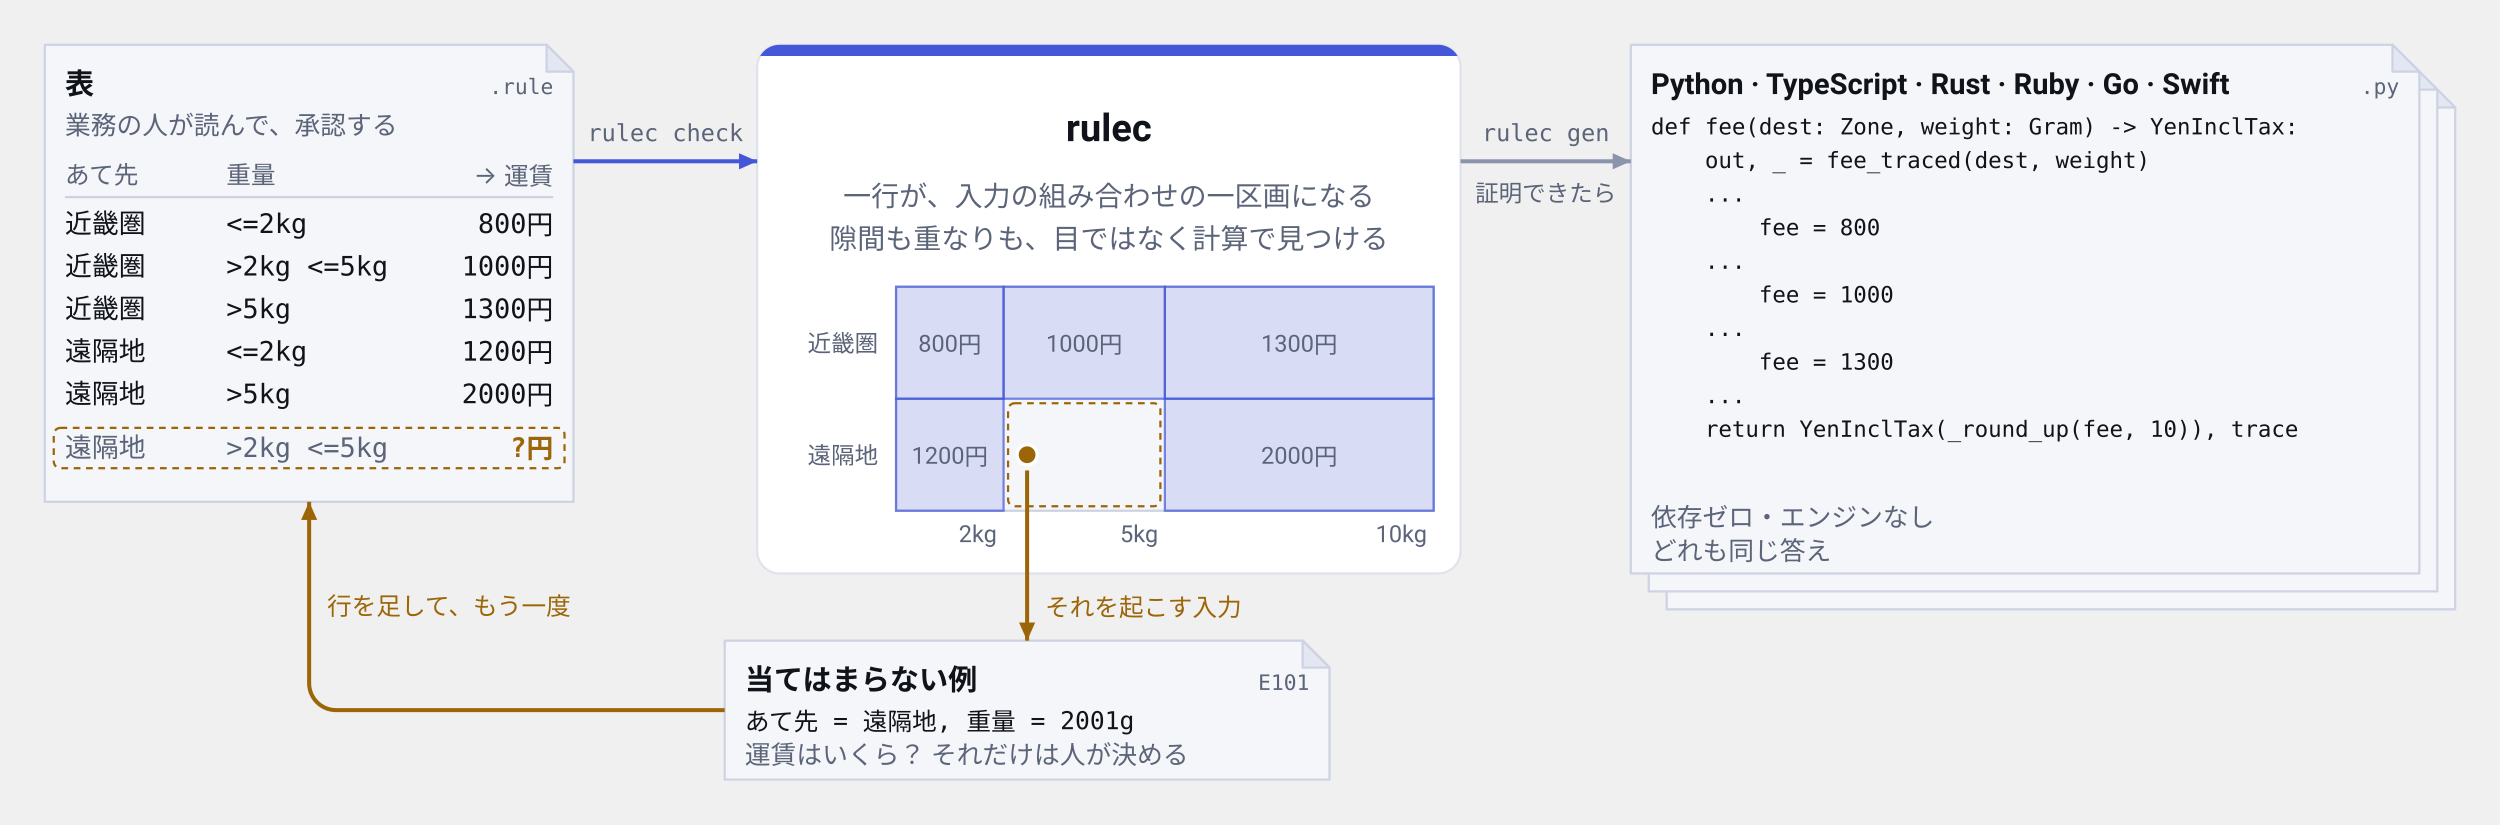
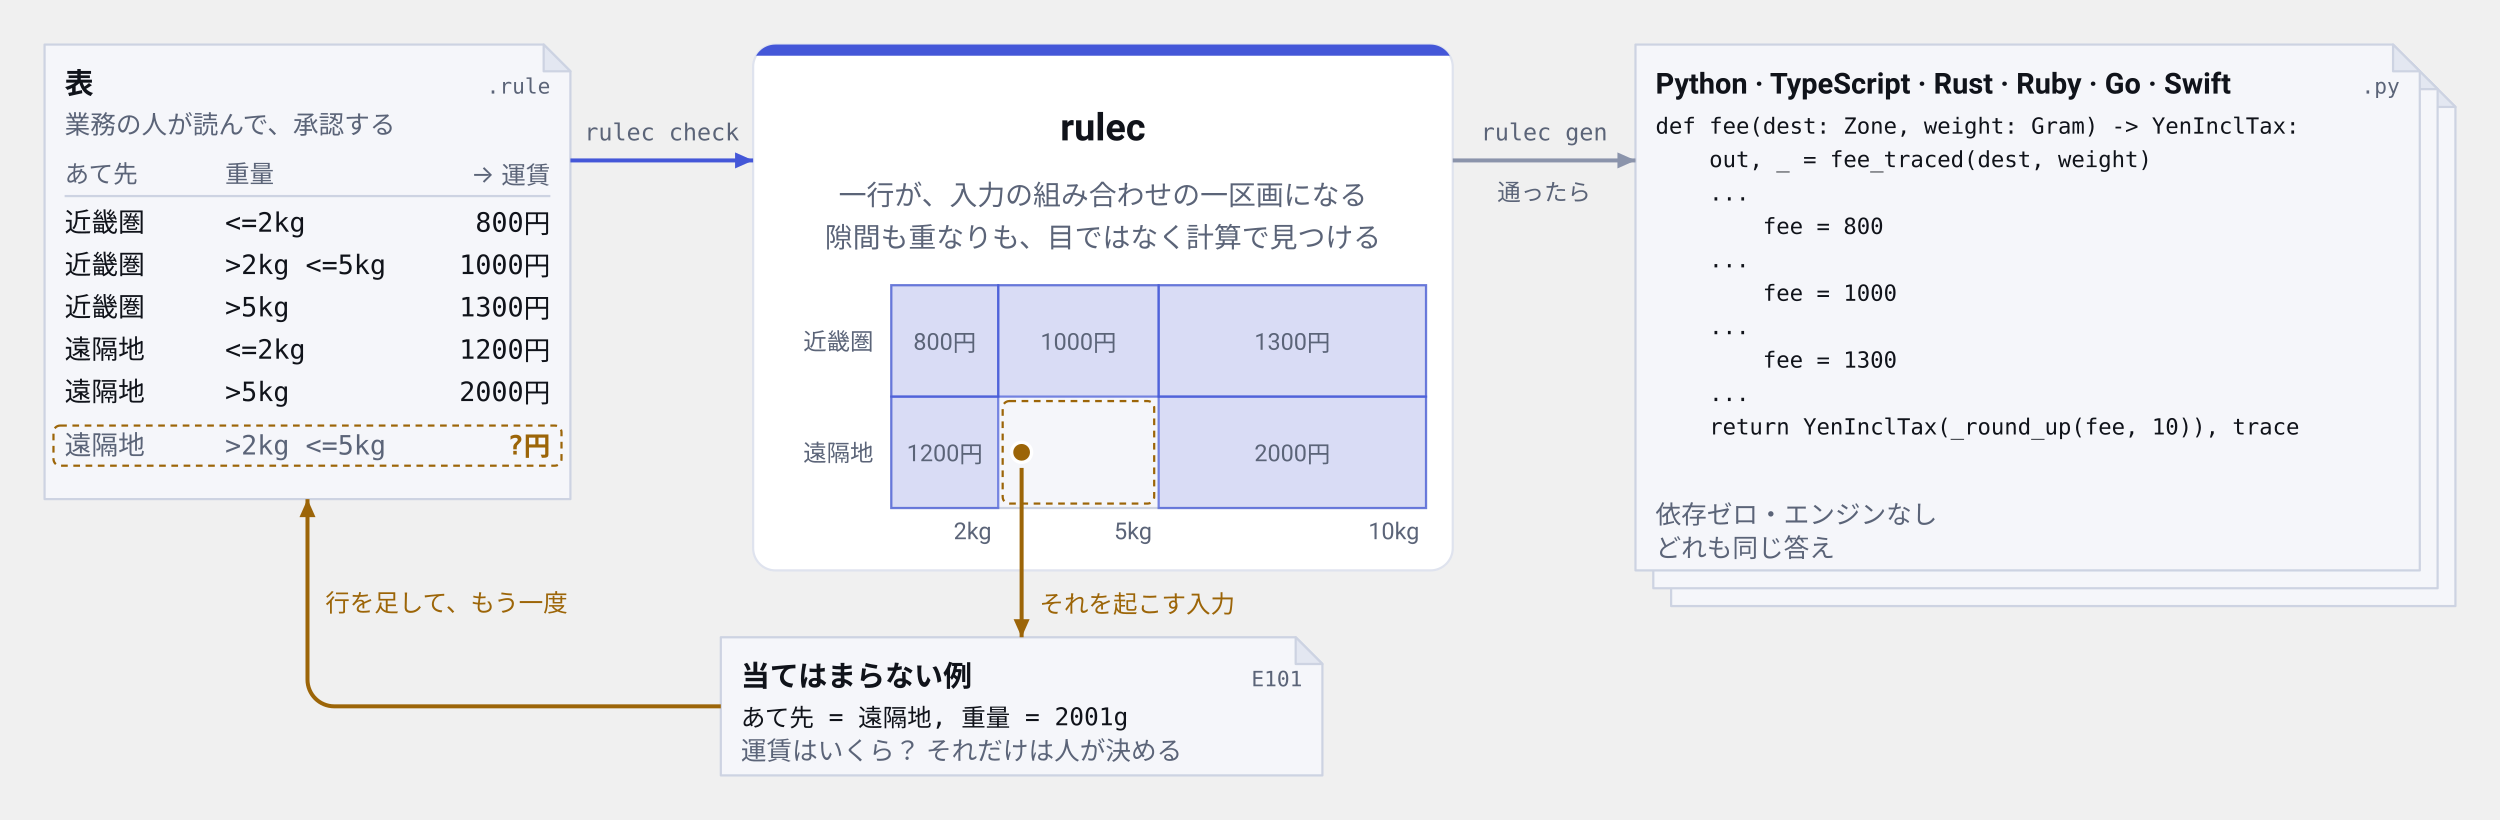
- <svg xmlns="http://www.w3.org/2000/svg" viewBox="0 0 1116 368" role="img" aria-label="表を書く。rulec は一行を入力の組み合わせの一区画にして並べ、隙間も重なりも無いことを計算で証明する。抜けがあれば、それを起こす入力（あて先 = 遠隔地, 重量 = 2001g）が返ってきて、行を足してもう一度。運賃がいくらかだけは人が決める。証明できた表からだけ、依存ゼロの Python・TypeScript・JavaScript・Rust・Ruby・Go・Swift・SQL が出る。" font-family="-apple-system, BlinkMacSystemFont, &quot;Hiragino Sans&quot;, &quot;Noto Sans JP&quot;, &quot;Yu Gothic&quot;, Meiryo, &quot;Segoe UI&quot;, Roboto, sans-serif">
+ <svg xmlns="http://www.w3.org/2000/svg" viewBox="0 0 1122 368" role="img" aria-label="表を書く。rulec は一行を入力の組み合わせの一区画にして並べ、隙間も重なりも無いことを計算で証明する。抜けがあれば、それを起こす入力（あて先 = 遠隔地, 重量 = 2001g）が返ってきて、行を足してもう一度。運賃がいくらかだけは人が決める。証明できた表からだけ、依存ゼロの Python・TypeScript・JavaScript・Rust・Ruby・Go・Swift・SQL が出る。" font-family="-apple-system, BlinkMacSystemFont, &quot;Hiragino Sans&quot;, &quot;Noto Sans JP&quot;, &quot;Yu Gothic&quot;, Meiryo, &quot;Segoe UI&quot;, Roboto, sans-serif">
  <defs>
    <marker id="head-neutral" viewBox="0 0 10 10" refX="9" refY="5" markerWidth="9" markerHeight="9" markerUnits="userSpaceOnUse" orient="auto">
      <path d="M0,1 L9,5 L0,9 Z" fill="#8b94ab" />
    </marker>
    <marker id="head-accent" viewBox="0 0 10 10" refX="9" refY="5" markerWidth="9" markerHeight="9" markerUnits="userSpaceOnUse" orient="auto">
      <path d="M0,1 L9,5 L0,9 Z" fill="#4457d8" />
    </marker>
    <marker id="head-human" viewBox="0 0 10 10" refX="9" refY="5" markerWidth="9" markerHeight="9" markerUnits="userSpaceOnUse" orient="auto">
      <path d="M0,1 L9,5 L0,9 Z" fill="#9c6508" />
    </marker>
  </defs>
  <path d="M20,20 H244 L256,32 V224 H20 Z" fill="#f5f6fa" stroke="#cdd3e2" stroke-linejoin="round" />
  <path d="M244,20 V32 H256 Z" fill="#e3e7f1" stroke="#cdd3e2" stroke-linejoin="round" />
  <text x="29" y="42" font-size="13" font-weight="600" text-anchor="start" fill="#10131a">表</text>
  <text x="247" y="42" font-size="9.5" font-weight="400" text-anchor="end" fill="#5b6478" font-family="ui-monospace, SFMono-Regular, Menlo, Consolas, monospace">.rule</text>
  <text x="29" y="60" font-size="11.5" font-weight="400" text-anchor="start" fill="#5b6478">業務の人が読んで、承認する</text>
  <text x="29" y="82" font-size="11" font-weight="400" text-anchor="start" fill="#5b6478">あて先</text>
  <text x="101" y="82" font-size="11" font-weight="400" text-anchor="start" fill="#5b6478">重量</text>
  <text x="247" y="82" font-size="11" font-weight="400" text-anchor="end" fill="#5b6478">→ 運賃</text>
  <line x1="29" y1="88" x2="247" y2="88" stroke="#cdd3e2" />
  <text x="29" y="104" font-size="12" font-weight="400" text-anchor="start" fill="#10131a" font-family="ui-monospace, SFMono-Regular, Menlo, Consolas, monospace">近畿圏</text>
  <text x="101" y="104" font-size="12" font-weight="400" text-anchor="start" fill="#10131a" font-family="ui-monospace, SFMono-Regular, Menlo, Consolas, monospace">&lt;=2kg</text>
  <text x="247" y="104" font-size="12" font-weight="400" text-anchor="end" fill="#10131a" font-family="ui-monospace, SFMono-Regular, Menlo, Consolas, monospace">800円</text>
  <text x="29" y="123" font-size="12" font-weight="400" text-anchor="start" fill="#10131a" font-family="ui-monospace, SFMono-Regular, Menlo, Consolas, monospace">近畿圏</text>
  <text x="101" y="123" font-size="12" font-weight="400" text-anchor="start" fill="#10131a" font-family="ui-monospace, SFMono-Regular, Menlo, Consolas, monospace">&gt;2kg &lt;=5kg</text>
  <text x="247" y="123" font-size="12" font-weight="400" text-anchor="end" fill="#10131a" font-family="ui-monospace, SFMono-Regular, Menlo, Consolas, monospace">1000円</text>
  <text x="29" y="142" font-size="12" font-weight="400" text-anchor="start" fill="#10131a" font-family="ui-monospace, SFMono-Regular, Menlo, Consolas, monospace">近畿圏</text>
  <text x="101" y="142" font-size="12" font-weight="400" text-anchor="start" fill="#10131a" font-family="ui-monospace, SFMono-Regular, Menlo, Consolas, monospace">&gt;5kg</text>
  <text x="247" y="142" font-size="12" font-weight="400" text-anchor="end" fill="#10131a" font-family="ui-monospace, SFMono-Regular, Menlo, Consolas, monospace">1300円</text>
  <text x="29" y="161" font-size="12" font-weight="400" text-anchor="start" fill="#10131a" font-family="ui-monospace, SFMono-Regular, Menlo, Consolas, monospace">遠隔地</text>
  <text x="101" y="161" font-size="12" font-weight="400" text-anchor="start" fill="#10131a" font-family="ui-monospace, SFMono-Regular, Menlo, Consolas, monospace">&lt;=2kg</text>
  <text x="247" y="161" font-size="12" font-weight="400" text-anchor="end" fill="#10131a" font-family="ui-monospace, SFMono-Regular, Menlo, Consolas, monospace">1200円</text>
  <text x="29" y="180" font-size="12" font-weight="400" text-anchor="start" fill="#10131a" font-family="ui-monospace, SFMono-Regular, Menlo, Consolas, monospace">遠隔地</text>
  <text x="101" y="180" font-size="12" font-weight="400" text-anchor="start" fill="#10131a" font-family="ui-monospace, SFMono-Regular, Menlo, Consolas, monospace">&gt;5kg</text>
  <text x="247" y="180" font-size="12" font-weight="400" text-anchor="end" fill="#10131a" font-family="ui-monospace, SFMono-Regular, Menlo, Consolas, monospace">2000円</text>
  <rect x="24" y="191" width="228" height="18" rx="3" fill="none" stroke="#9c6508" stroke-width="1" stroke-dasharray="3 2.5" />
  <text x="29" y="204" font-size="12" font-weight="400" text-anchor="start" fill="#5b6478" font-family="ui-monospace, SFMono-Regular, Menlo, Consolas, monospace">遠隔地</text>
  <text x="101" y="204" font-size="12" font-weight="400" text-anchor="start" fill="#5b6478" font-family="ui-monospace, SFMono-Regular, Menlo, Consolas, monospace">&gt;2kg &lt;=5kg</text>
  <text x="247" y="204" font-size="12" font-weight="600" text-anchor="end" fill="#9c6508" font-family="ui-monospace, SFMono-Regular, Menlo, Consolas, monospace">?円</text>
  <clipPath id="clip-rulec">
    <rect x="338" y="20" width="314" height="236" rx="10" />
  </clipPath>
  <rect x="338" y="20" width="314" height="236" rx="10" fill="#ffffff" stroke="#dfe3ee" />
  <rect x="338" y="20" width="314" height="5" fill="#4457d8" clip-path="url(#clip-rulec)" />
  <text x="495.0" y="63" font-size="17" font-weight="700" text-anchor="middle" fill="#10131a">rulec</text>
  <text x="495.0" y="92" font-size="12.5" font-weight="400" text-anchor="middle" fill="#5b6478">一行が、入力の組み合わせの一区画になる</text>
  <text x="495.0" y="111" font-size="12.5" font-weight="400" text-anchor="middle" fill="#5b6478">隙間も重なりも、目ではなく計算で見つける</text>
  <rect x="400" y="128" width="240" height="100" fill="#f5f6fa" stroke="#cdd3e2" />
  <rect x="400.0" y="128.0" width="48.0" height="50.0" fill="#4457d8" fill-opacity="0.16" stroke="#4457d8" stroke-opacity="0.7" />
  <text x="424.0" y="157.0" font-size="10.5" font-weight="400" text-anchor="middle" fill="#5b6478">800円</text>
  <rect x="448.0" y="128.0" width="72.0" height="50.0" fill="#4457d8" fill-opacity="0.16" stroke="#4457d8" stroke-opacity="0.7" />
  <text x="484.0" y="157.0" font-size="10.5" font-weight="400" text-anchor="middle" fill="#5b6478">1000円</text>
  <rect x="520.0" y="128.0" width="120.0" height="50.0" fill="#4457d8" fill-opacity="0.16" stroke="#4457d8" stroke-opacity="0.7" />
  <text x="580.0" y="157.0" font-size="10.5" font-weight="400" text-anchor="middle" fill="#5b6478">1300円</text>
  <rect x="400.0" y="178.0" width="48.0" height="50.0" fill="#4457d8" fill-opacity="0.16" stroke="#4457d8" stroke-opacity="0.7" />
  <text x="424.0" y="207.0" font-size="10.5" font-weight="400" text-anchor="middle" fill="#5b6478">1200円</text>
  <rect x="520.0" y="178.0" width="120.0" height="50.0" fill="#4457d8" fill-opacity="0.16" stroke="#4457d8" stroke-opacity="0.7" />
  <text x="580.0" y="207.0" font-size="10.5" font-weight="400" text-anchor="middle" fill="#5b6478">2000円</text>
  <rect x="450.0" y="180.0" width="68.0" height="46.0" rx="3" fill="none" stroke="#9c6508" stroke-width="1" stroke-dasharray="3 2.5" />
  <text x="392" y="157.0" font-size="10.5" font-weight="400" text-anchor="end" fill="#5b6478">近畿圏</text>
  <text x="392" y="207.0" font-size="10.5" font-weight="400" text-anchor="end" fill="#5b6478">遠隔地</text>
  <text x="445.0" y="242" font-size="10.5" font-weight="400" text-anchor="end" fill="#5b6478">2kg</text>
  <text x="517.0" y="242" font-size="10.5" font-weight="400" text-anchor="end" fill="#5b6478">5kg</text>
  <text x="637.0" y="242" font-size="10.5" font-weight="400" text-anchor="end" fill="#5b6478">10kg</text>
  <circle cx="458.5" cy="203.0" r="4.5" fill="#9c6508" stroke="#ffffff" stroke-width="1.5" />
-   <path d="M744,36 H1084 L1096,48 V272 H744 Z" fill="#f5f6fa" stroke="#cdd3e2" stroke-linejoin="round" />
-   <path d="M1084,36 V48 H1096 Z" fill="#e3e7f1" stroke="#cdd3e2" stroke-linejoin="round" />
-   <path d="M736,28 H1076 L1088,40 V264 H736 Z" fill="#f5f6fa" stroke="#cdd3e2" stroke-linejoin="round" />
-   <path d="M1076,28 V40 H1088 Z" fill="#e3e7f1" stroke="#cdd3e2" stroke-linejoin="round" />
-   <path d="M728,20 H1068 L1080,32 V256 H728 Z" fill="#f5f6fa" stroke="#cdd3e2" stroke-linejoin="round" />
-   <path d="M1068,20 V32 H1080 Z" fill="#e3e7f1" stroke="#cdd3e2" stroke-linejoin="round" />
-   <text x="737" y="42" font-size="13" font-weight="600" text-anchor="start" fill="#10131a">Python · TypeScript · Rust · Ruby · Go · Swift</text>
-   <text x="1071" y="42" font-size="9.5" font-weight="400" text-anchor="end" fill="#5b6478" font-family="ui-monospace, SFMono-Regular, Menlo, Consolas, monospace">.py</text>
-   <text x="737" y="60" font-size="10" font-weight="400" text-anchor="start" fill="#10131a" font-family="ui-monospace, SFMono-Regular, Menlo, Consolas, monospace" xml:space="preserve" style="white-space:pre">def fee(dest: Zone, weight: Gram) -&gt; YenInclTax:</text>
-   <text x="737" y="75" font-size="10" font-weight="400" text-anchor="start" fill="#10131a" font-family="ui-monospace, SFMono-Regular, Menlo, Consolas, monospace" xml:space="preserve" style="white-space:pre">    out, _ = fee_traced(dest, weight)</text>
-   <text x="737" y="90" font-size="10" font-weight="400" text-anchor="start" fill="#10131a" font-family="ui-monospace, SFMono-Regular, Menlo, Consolas, monospace" xml:space="preserve" style="white-space:pre">    ...</text>
-   <text x="737" y="105" font-size="10" font-weight="400" text-anchor="start" fill="#10131a" font-family="ui-monospace, SFMono-Regular, Menlo, Consolas, monospace" xml:space="preserve" style="white-space:pre">        fee = 800</text>
-   <text x="737" y="120" font-size="10" font-weight="400" text-anchor="start" fill="#10131a" font-family="ui-monospace, SFMono-Regular, Menlo, Consolas, monospace" xml:space="preserve" style="white-space:pre">    ...</text>
-   <text x="737" y="135" font-size="10" font-weight="400" text-anchor="start" fill="#10131a" font-family="ui-monospace, SFMono-Regular, Menlo, Consolas, monospace" xml:space="preserve" style="white-space:pre">        fee = 1000</text>
-   <text x="737" y="150" font-size="10" font-weight="400" text-anchor="start" fill="#10131a" font-family="ui-monospace, SFMono-Regular, Menlo, Consolas, monospace" xml:space="preserve" style="white-space:pre">    ...</text>
-   <text x="737" y="165" font-size="10" font-weight="400" text-anchor="start" fill="#10131a" font-family="ui-monospace, SFMono-Regular, Menlo, Consolas, monospace" xml:space="preserve" style="white-space:pre">        fee = 1300</text>
-   <text x="737" y="180" font-size="10" font-weight="400" text-anchor="start" fill="#10131a" font-family="ui-monospace, SFMono-Regular, Menlo, Consolas, monospace" xml:space="preserve" style="white-space:pre">    ...</text>
-   <text x="737" y="195" font-size="10" font-weight="400" text-anchor="start" fill="#10131a" font-family="ui-monospace, SFMono-Regular, Menlo, Consolas, monospace" xml:space="preserve" style="white-space:pre">    return YenInclTax(_round_up(fee, 10)), trace</text>
-   <text x="737" y="235" font-size="11.5" font-weight="400" text-anchor="start" fill="#5b6478">依存ゼロ・エンジンなし</text>
-   <text x="737" y="250" font-size="11.5" font-weight="400" text-anchor="start" fill="#5b6478">どれも同じ答え</text>
+   <path d="M750,36 H1090 L1102,48 V272 H750 Z" fill="#f5f6fa" stroke="#cdd3e2" stroke-linejoin="round" />
+   <path d="M1090,36 V48 H1102 Z" fill="#e3e7f1" stroke="#cdd3e2" stroke-linejoin="round" />
+   <path d="M742,28 H1082 L1094,40 V264 H742 Z" fill="#f5f6fa" stroke="#cdd3e2" stroke-linejoin="round" />
+   <path d="M1082,28 V40 H1094 Z" fill="#e3e7f1" stroke="#cdd3e2" stroke-linejoin="round" />
+   <path d="M734,20 H1074 L1086,32 V256 H734 Z" fill="#f5f6fa" stroke="#cdd3e2" stroke-linejoin="round" />
+   <path d="M1074,20 V32 H1086 Z" fill="#e3e7f1" stroke="#cdd3e2" stroke-linejoin="round" />
+   <text x="743" y="42" font-size="13" font-weight="600" text-anchor="start" fill="#10131a">Python · TypeScript · Rust · Ruby · Go · Swift</text>
+   <text x="1077" y="42" font-size="9.5" font-weight="400" text-anchor="end" fill="#5b6478" font-family="ui-monospace, SFMono-Regular, Menlo, Consolas, monospace">.py</text>
+   <text x="743" y="60" font-size="10" font-weight="400" text-anchor="start" fill="#10131a" font-family="ui-monospace, SFMono-Regular, Menlo, Consolas, monospace" xml:space="preserve" style="white-space:pre">def fee(dest: Zone, weight: Gram) -&gt; YenInclTax:</text>
+   <text x="743" y="75" font-size="10" font-weight="400" text-anchor="start" fill="#10131a" font-family="ui-monospace, SFMono-Regular, Menlo, Consolas, monospace" xml:space="preserve" style="white-space:pre">    out, _ = fee_traced(dest, weight)</text>
+   <text x="743" y="90" font-size="10" font-weight="400" text-anchor="start" fill="#10131a" font-family="ui-monospace, SFMono-Regular, Menlo, Consolas, monospace" xml:space="preserve" style="white-space:pre">    ...</text>
+   <text x="743" y="105" font-size="10" font-weight="400" text-anchor="start" fill="#10131a" font-family="ui-monospace, SFMono-Regular, Menlo, Consolas, monospace" xml:space="preserve" style="white-space:pre">        fee = 800</text>
+   <text x="743" y="120" font-size="10" font-weight="400" text-anchor="start" fill="#10131a" font-family="ui-monospace, SFMono-Regular, Menlo, Consolas, monospace" xml:space="preserve" style="white-space:pre">    ...</text>
+   <text x="743" y="135" font-size="10" font-weight="400" text-anchor="start" fill="#10131a" font-family="ui-monospace, SFMono-Regular, Menlo, Consolas, monospace" xml:space="preserve" style="white-space:pre">        fee = 1000</text>
+   <text x="743" y="150" font-size="10" font-weight="400" text-anchor="start" fill="#10131a" font-family="ui-monospace, SFMono-Regular, Menlo, Consolas, monospace" xml:space="preserve" style="white-space:pre">    ...</text>
+   <text x="743" y="165" font-size="10" font-weight="400" text-anchor="start" fill="#10131a" font-family="ui-monospace, SFMono-Regular, Menlo, Consolas, monospace" xml:space="preserve" style="white-space:pre">        fee = 1300</text>
+   <text x="743" y="180" font-size="10" font-weight="400" text-anchor="start" fill="#10131a" font-family="ui-monospace, SFMono-Regular, Menlo, Consolas, monospace" xml:space="preserve" style="white-space:pre">    ...</text>
+   <text x="743" y="195" font-size="10" font-weight="400" text-anchor="start" fill="#10131a" font-family="ui-monospace, SFMono-Regular, Menlo, Consolas, monospace" xml:space="preserve" style="white-space:pre">    return YenInclTax(_round_up(fee, 10)), trace</text>
+   <text x="743" y="235" font-size="11.5" font-weight="400" text-anchor="start" fill="#5b6478">依存ゼロ・エンジンなし</text>
+   <text x="743" y="250" font-size="11.5" font-weight="400" text-anchor="start" fill="#5b6478">どれも同じ答え</text>
  <path d="M323.5,286 H581.5 L593.5,298 V348 H323.5 Z" fill="#f5f6fa" stroke="#cdd3e2" stroke-linejoin="round" />
  <path d="M581.5,286 V298 H593.5 Z" fill="#e3e7f1" stroke="#cdd3e2" stroke-linejoin="round" />
  <text x="332.5" y="308" font-size="13" font-weight="600" text-anchor="start" fill="#10131a">当てはまらない例</text>
  <text x="584.5" y="308" font-size="9.5" font-weight="400" text-anchor="end" fill="#5b6478" font-family="ui-monospace, SFMono-Regular, Menlo, Consolas, monospace">E101</text>
  <text x="332.5" y="326" font-size="11" font-weight="400" text-anchor="start" fill="#10131a" font-family="ui-monospace, SFMono-Regular, Menlo, Consolas, monospace">あて先 = 遠隔地, 重量 = 2001g</text>
  <text x="332.5" y="341" font-size="11.5" font-weight="400" text-anchor="start" fill="#5b6478">運賃はいくら？ それだけは人が決める</text>
  <line x1="256" y1="72" x2="338" y2="72" stroke="#4457d8" stroke-width="1.8" marker-end="url(#head-accent)" />
  <text x="297.0" y="63" font-size="10.5" font-weight="400" text-anchor="middle" fill="#5b6478" font-family="ui-monospace, SFMono-Regular, Menlo, Consolas, monospace">rulec check</text>
-   <line x1="652" y1="72" x2="728" y2="72" stroke="#8b94ab" stroke-width="1.8" marker-end="url(#head-neutral)" />
-   <text x="690.0" y="63" font-size="10.5" font-weight="400" text-anchor="middle" fill="#5b6478" font-family="ui-monospace, SFMono-Regular, Menlo, Consolas, monospace">rulec gen</text>
-   <text x="690.0" y="90" font-size="10.5" font-weight="400" text-anchor="middle" fill="#5b6478">証明できたら</text>
+   <line x1="652" y1="72" x2="734" y2="72" stroke="#8b94ab" stroke-width="1.8" marker-end="url(#head-neutral)" />
+   <text x="693.0" y="63" font-size="10.5" font-weight="400" text-anchor="middle" fill="#5b6478" font-family="ui-monospace, SFMono-Regular, Menlo, Consolas, monospace">rulec gen</text>
+   <text x="693.0" y="90" font-size="10.5" font-weight="400" text-anchor="middle" fill="#5b6478">通ったら</text>
  <line x1="458.5" y1="210.0" x2="458.5" y2="286" stroke="#9c6508" stroke-width="1.8" marker-end="url(#head-human)" />
  <text x="466.5" y="275.0" font-size="11" font-weight="400" text-anchor="start" fill="#9c6508">それを起こす入力</text>
  <path d="M323.5,317.0 H150.0 A12,12 0 0 1 138.0,305.0 V224" fill="none" stroke="#9c6508" stroke-width="1.8" marker-end="url(#head-human)" />
  <text x="146.0" y="274.5" font-size="11" font-weight="400" text-anchor="start" fill="#9c6508">行を足して、もう一度</text>
</svg>
